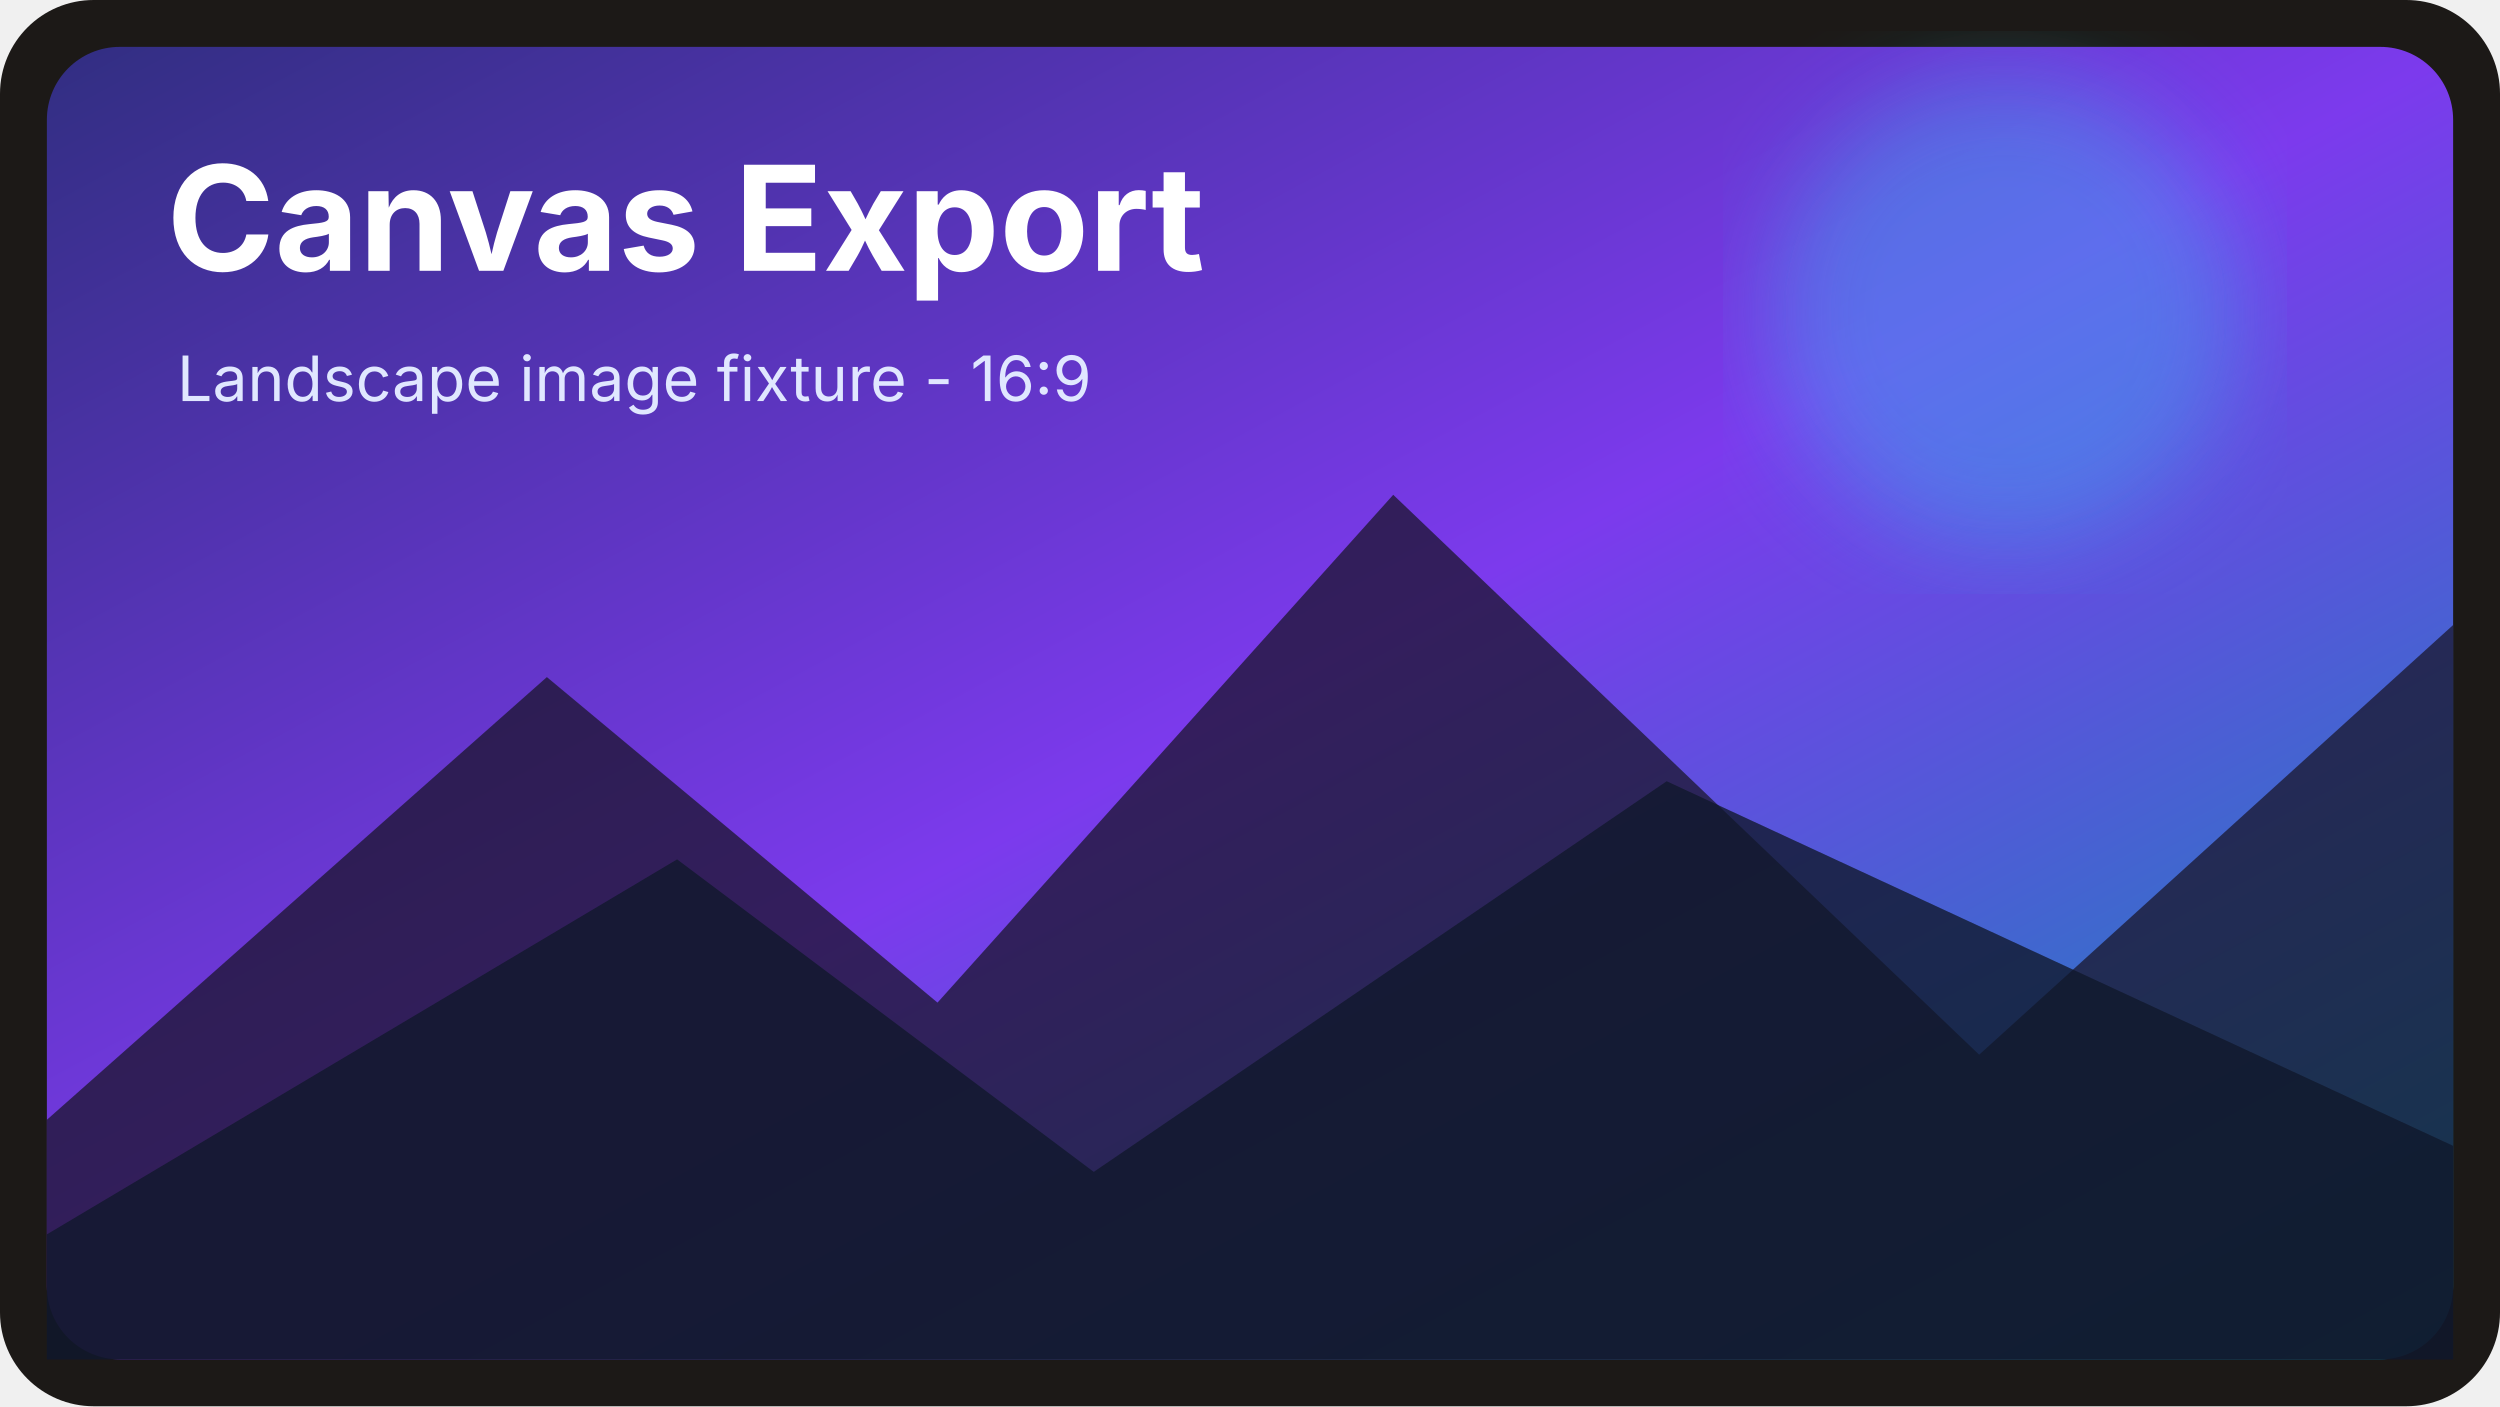
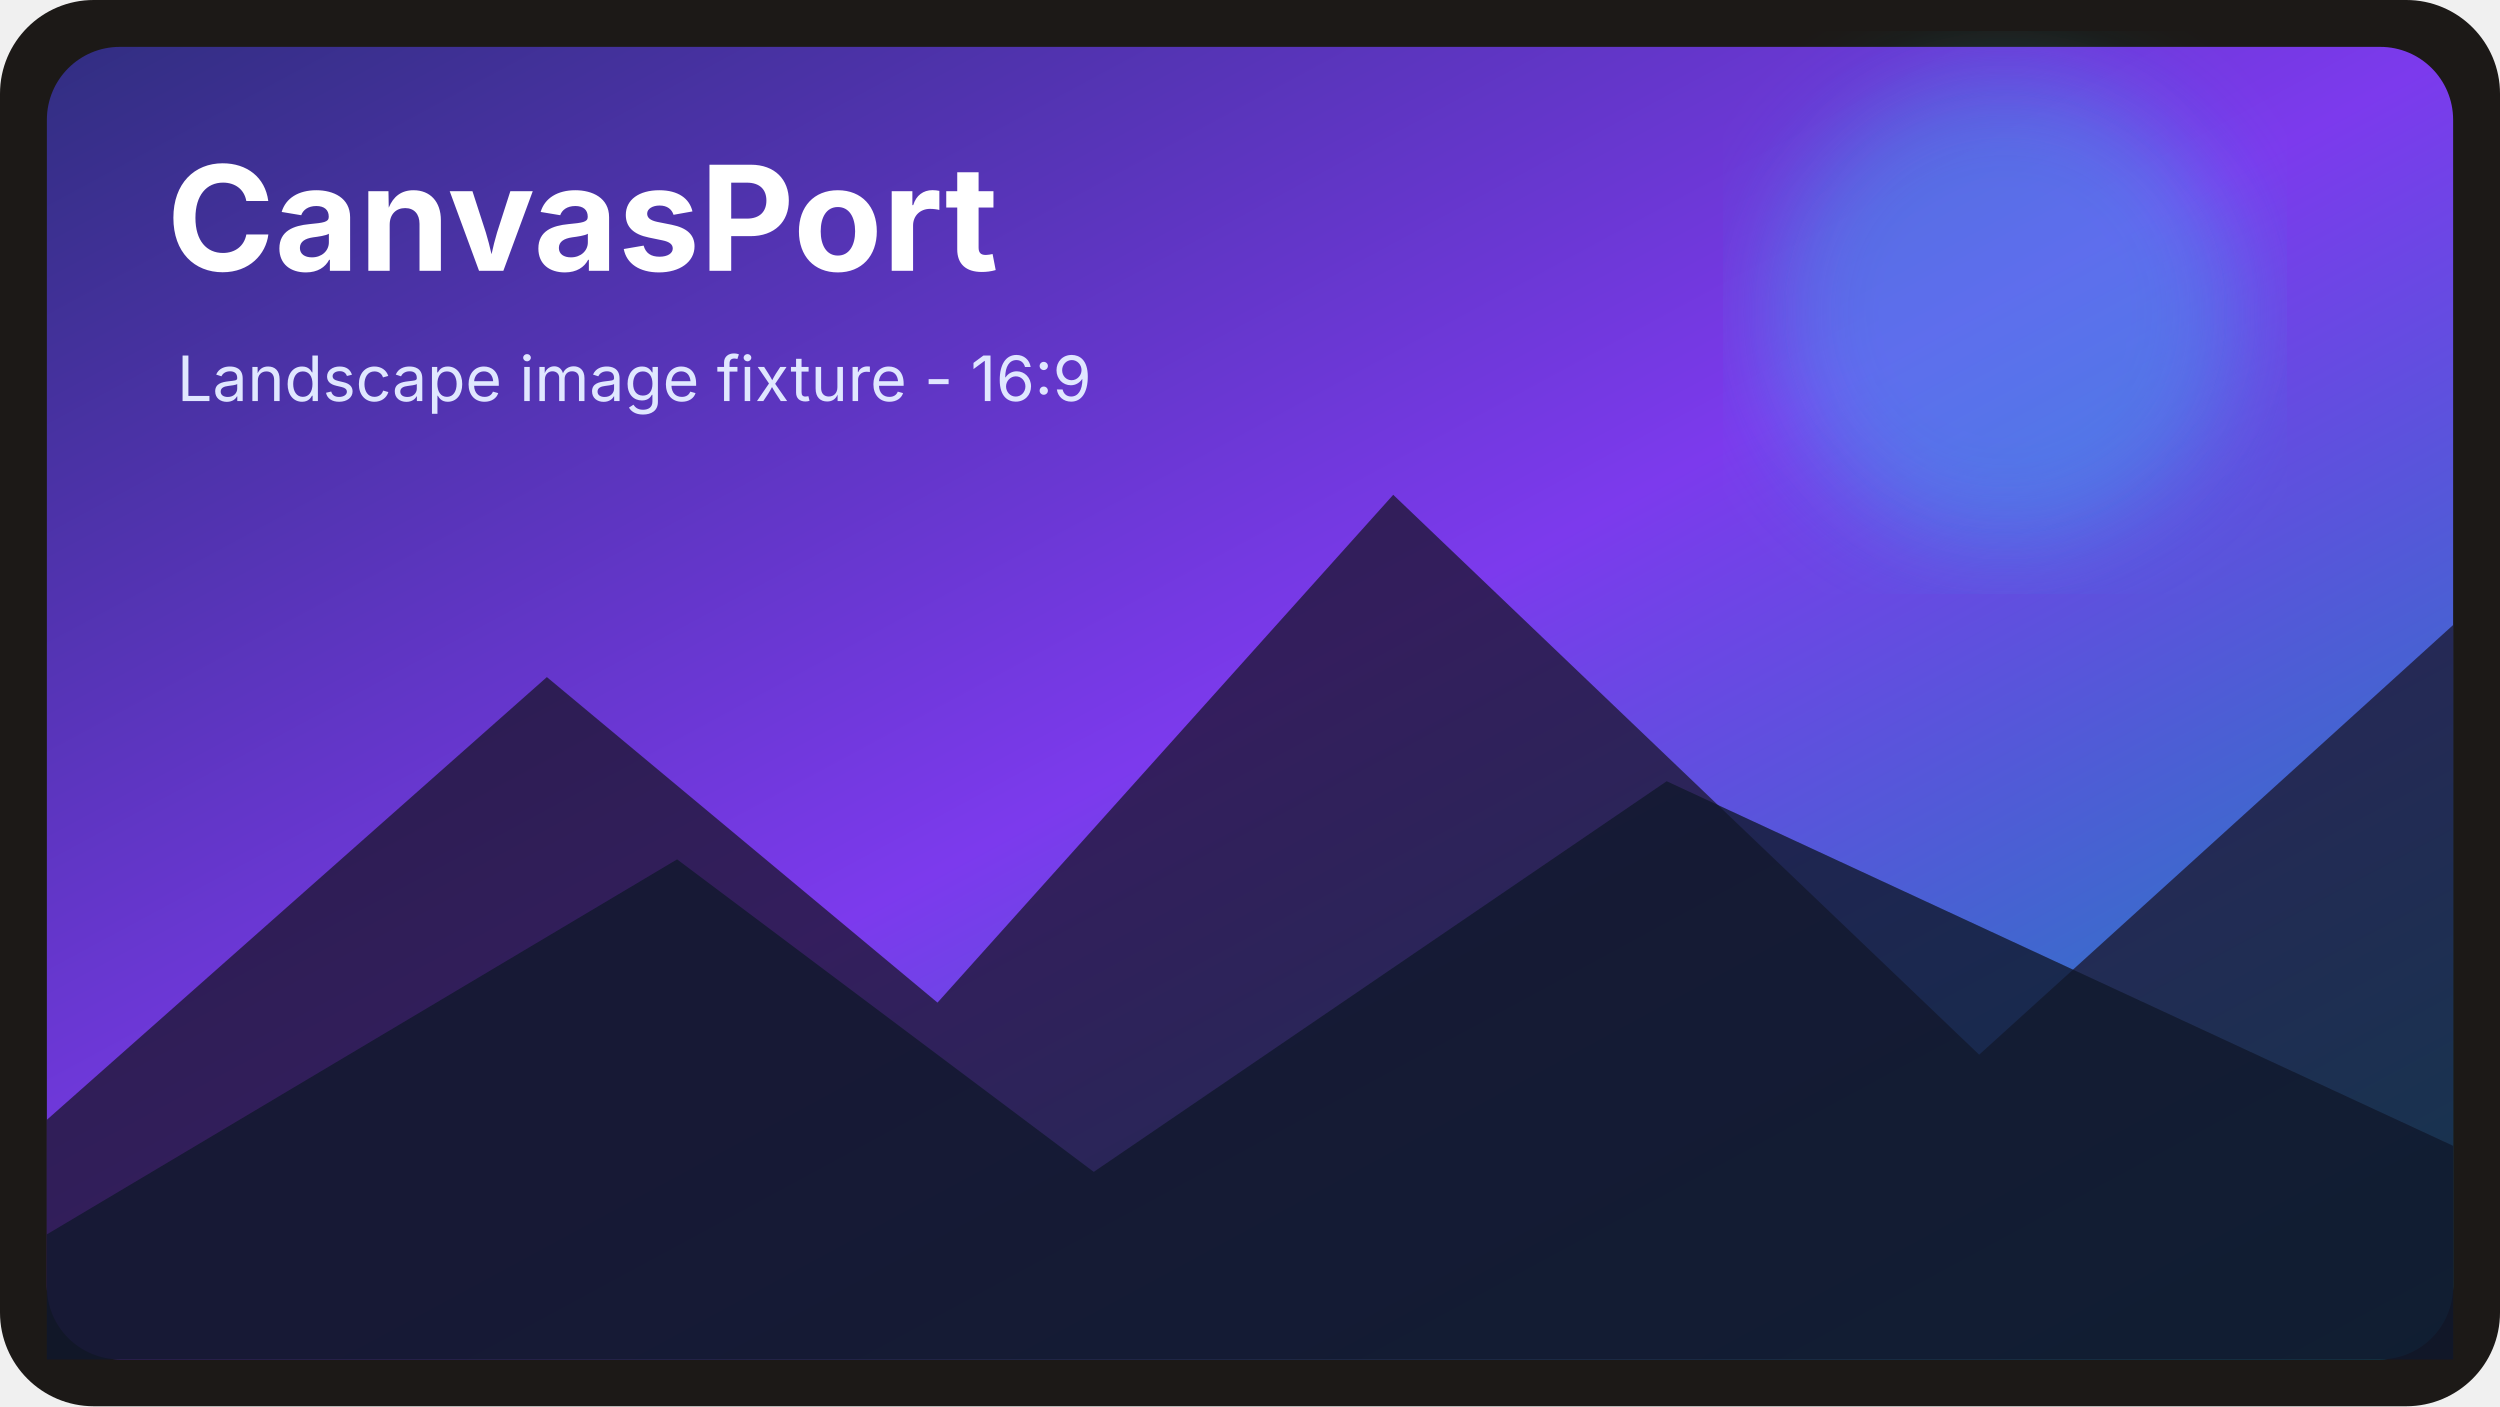
<svg xmlns="http://www.w3.org/2000/svg" width="960" height="540" viewBox="0 0 960 540">
  <defs>
    <linearGradient id="sky" x1="0" y1="0" x2="1" y2="1">
      <stop offset="0" stop-color="#312e81" />
      <stop offset="0.5" stop-color="#7c3aed" />
      <stop offset="1" stop-color="#0891b2" />
    </linearGradient>
    <filter id="glow">
      <feGaussianBlur stdDeviation="18" />
    </filter>
  </defs>
  <rect width="960" height="540" rx="36" fill="#1c1917" />
  <rect x="18" y="18" width="924" height="504" rx="28" fill="url(#sky)" />
  <circle cx="770" cy="120" r="90" fill="#22d3ee" opacity=".34" filter="url(#glow)" />
  <path d="M18 430 L210 260 L360 385 L535 190 L760 405 L942 240 V522 H18Z" fill="#171426" opacity=".72" />
  <path d="M18 474 L260 330 L420 450 L640 300 L942 440 V522 H18Z" fill="#0f172a" opacity=".78" />
-   <text x="64" y="104" fill="#fff" font-family="Inter,Segoe UI,sans-serif" font-size="56" font-weight="700">Canvas Export</text>
+   <text x="64" y="104" fill="#fff" font-family="Inter,Segoe UI,sans-serif" font-size="56" font-weight="700">CanvasPort</text>
  <text x="68" y="154" fill="#e0e7ff" font-family="Inter,Segoe UI,sans-serif" font-size="24">Landscape image fixture - 16:9</text>
</svg>
